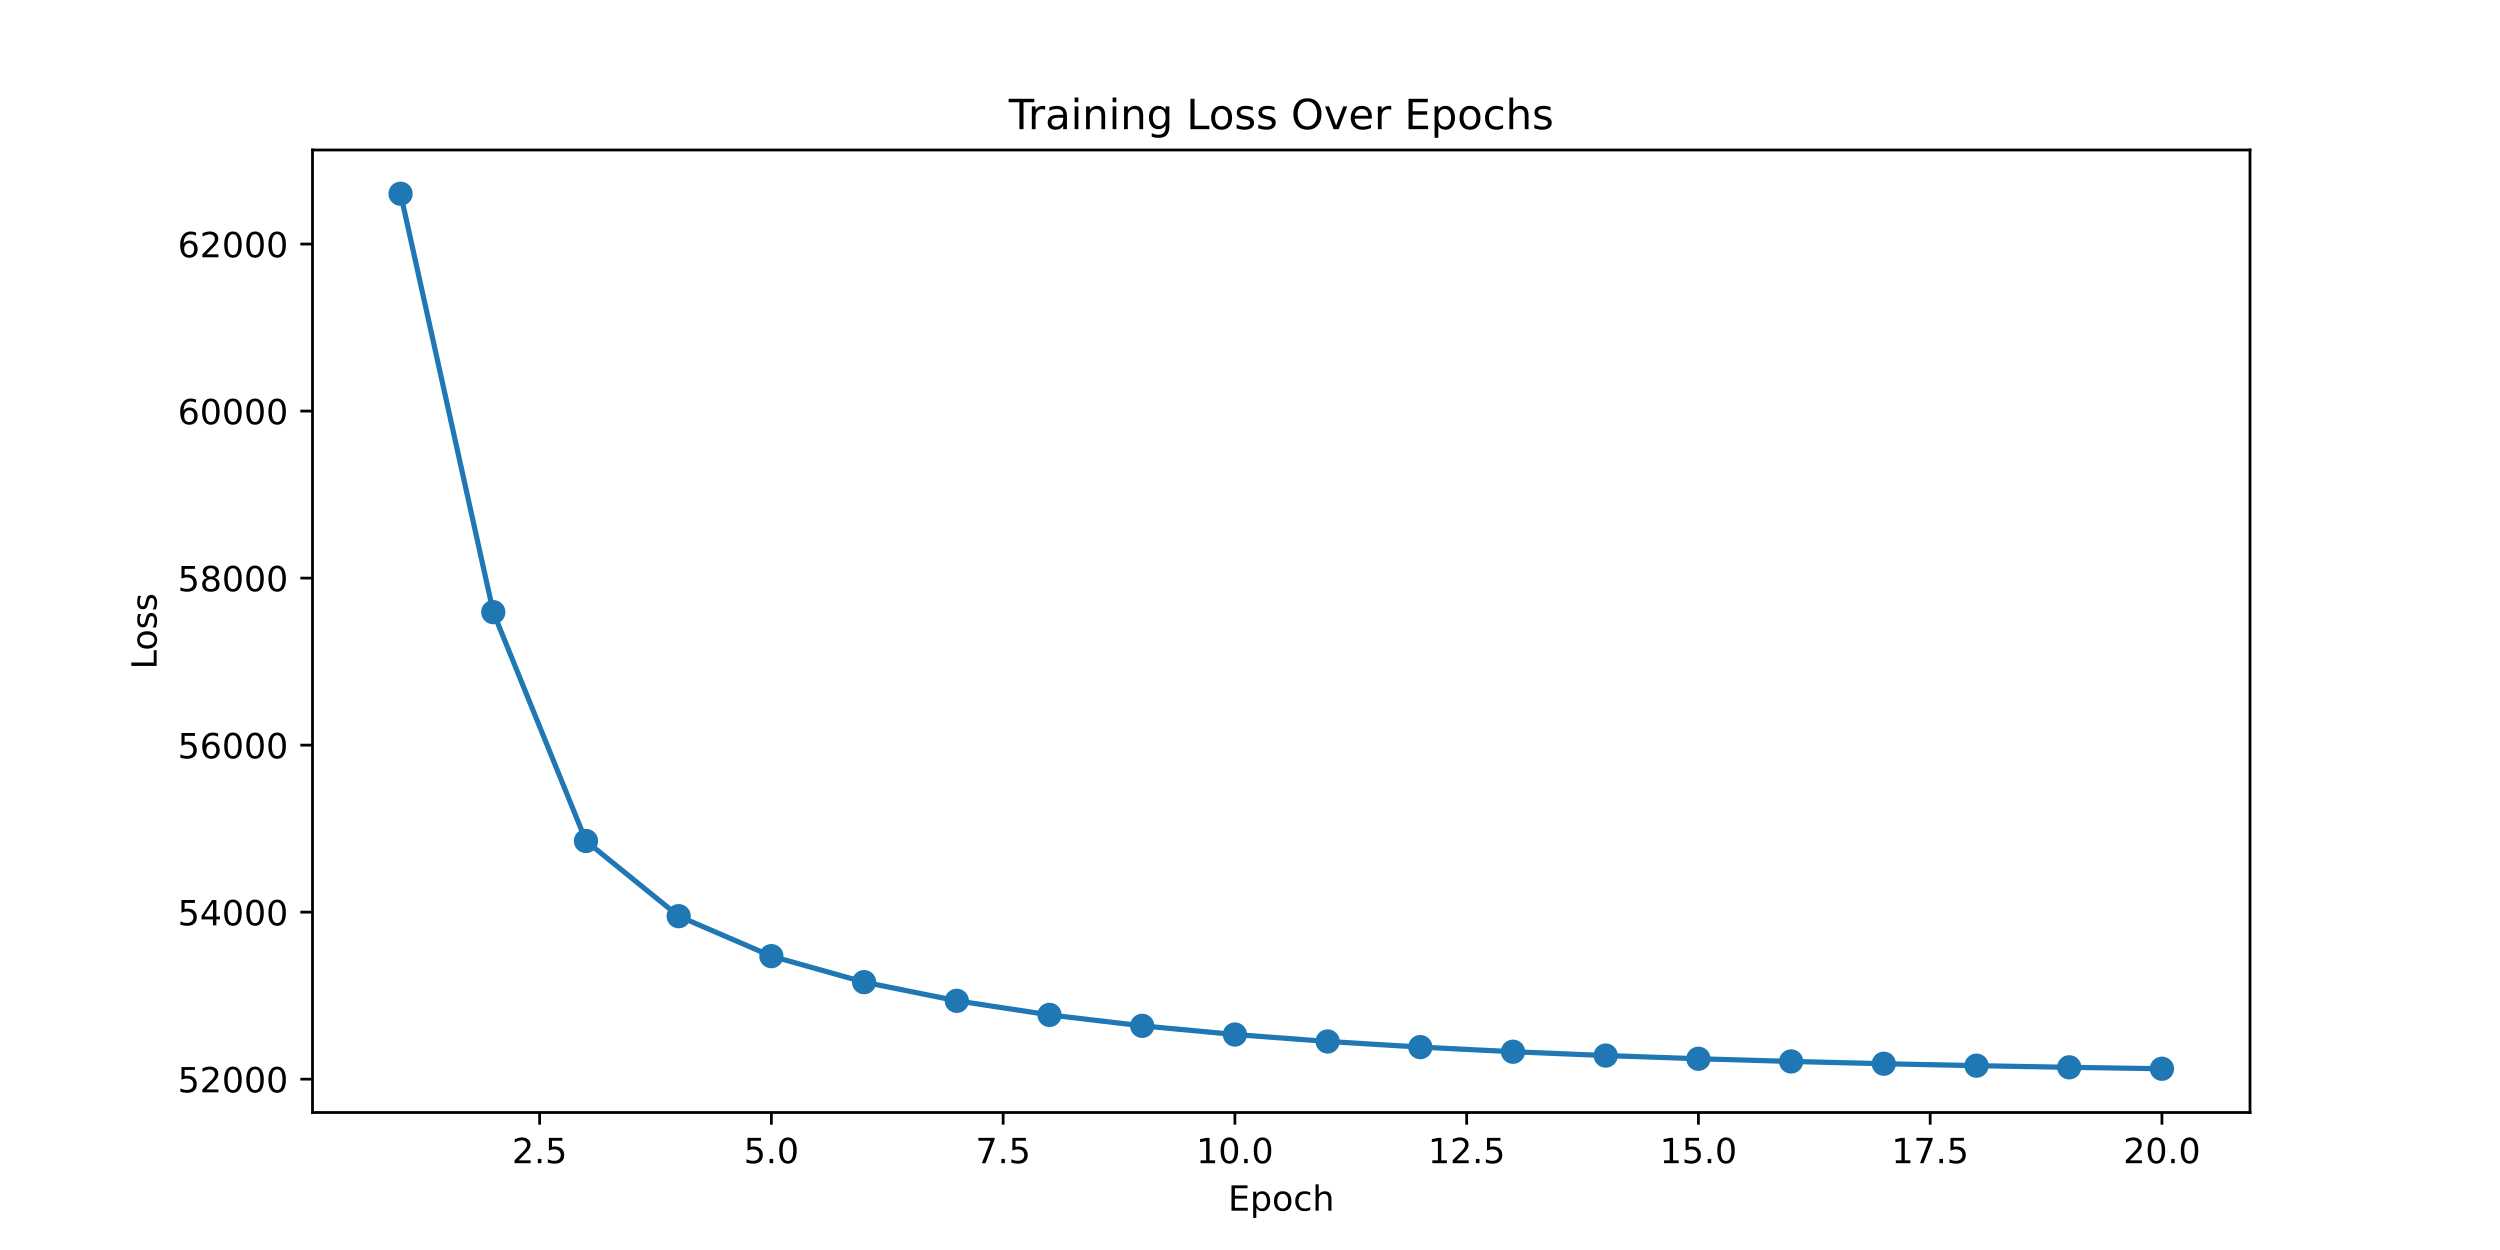
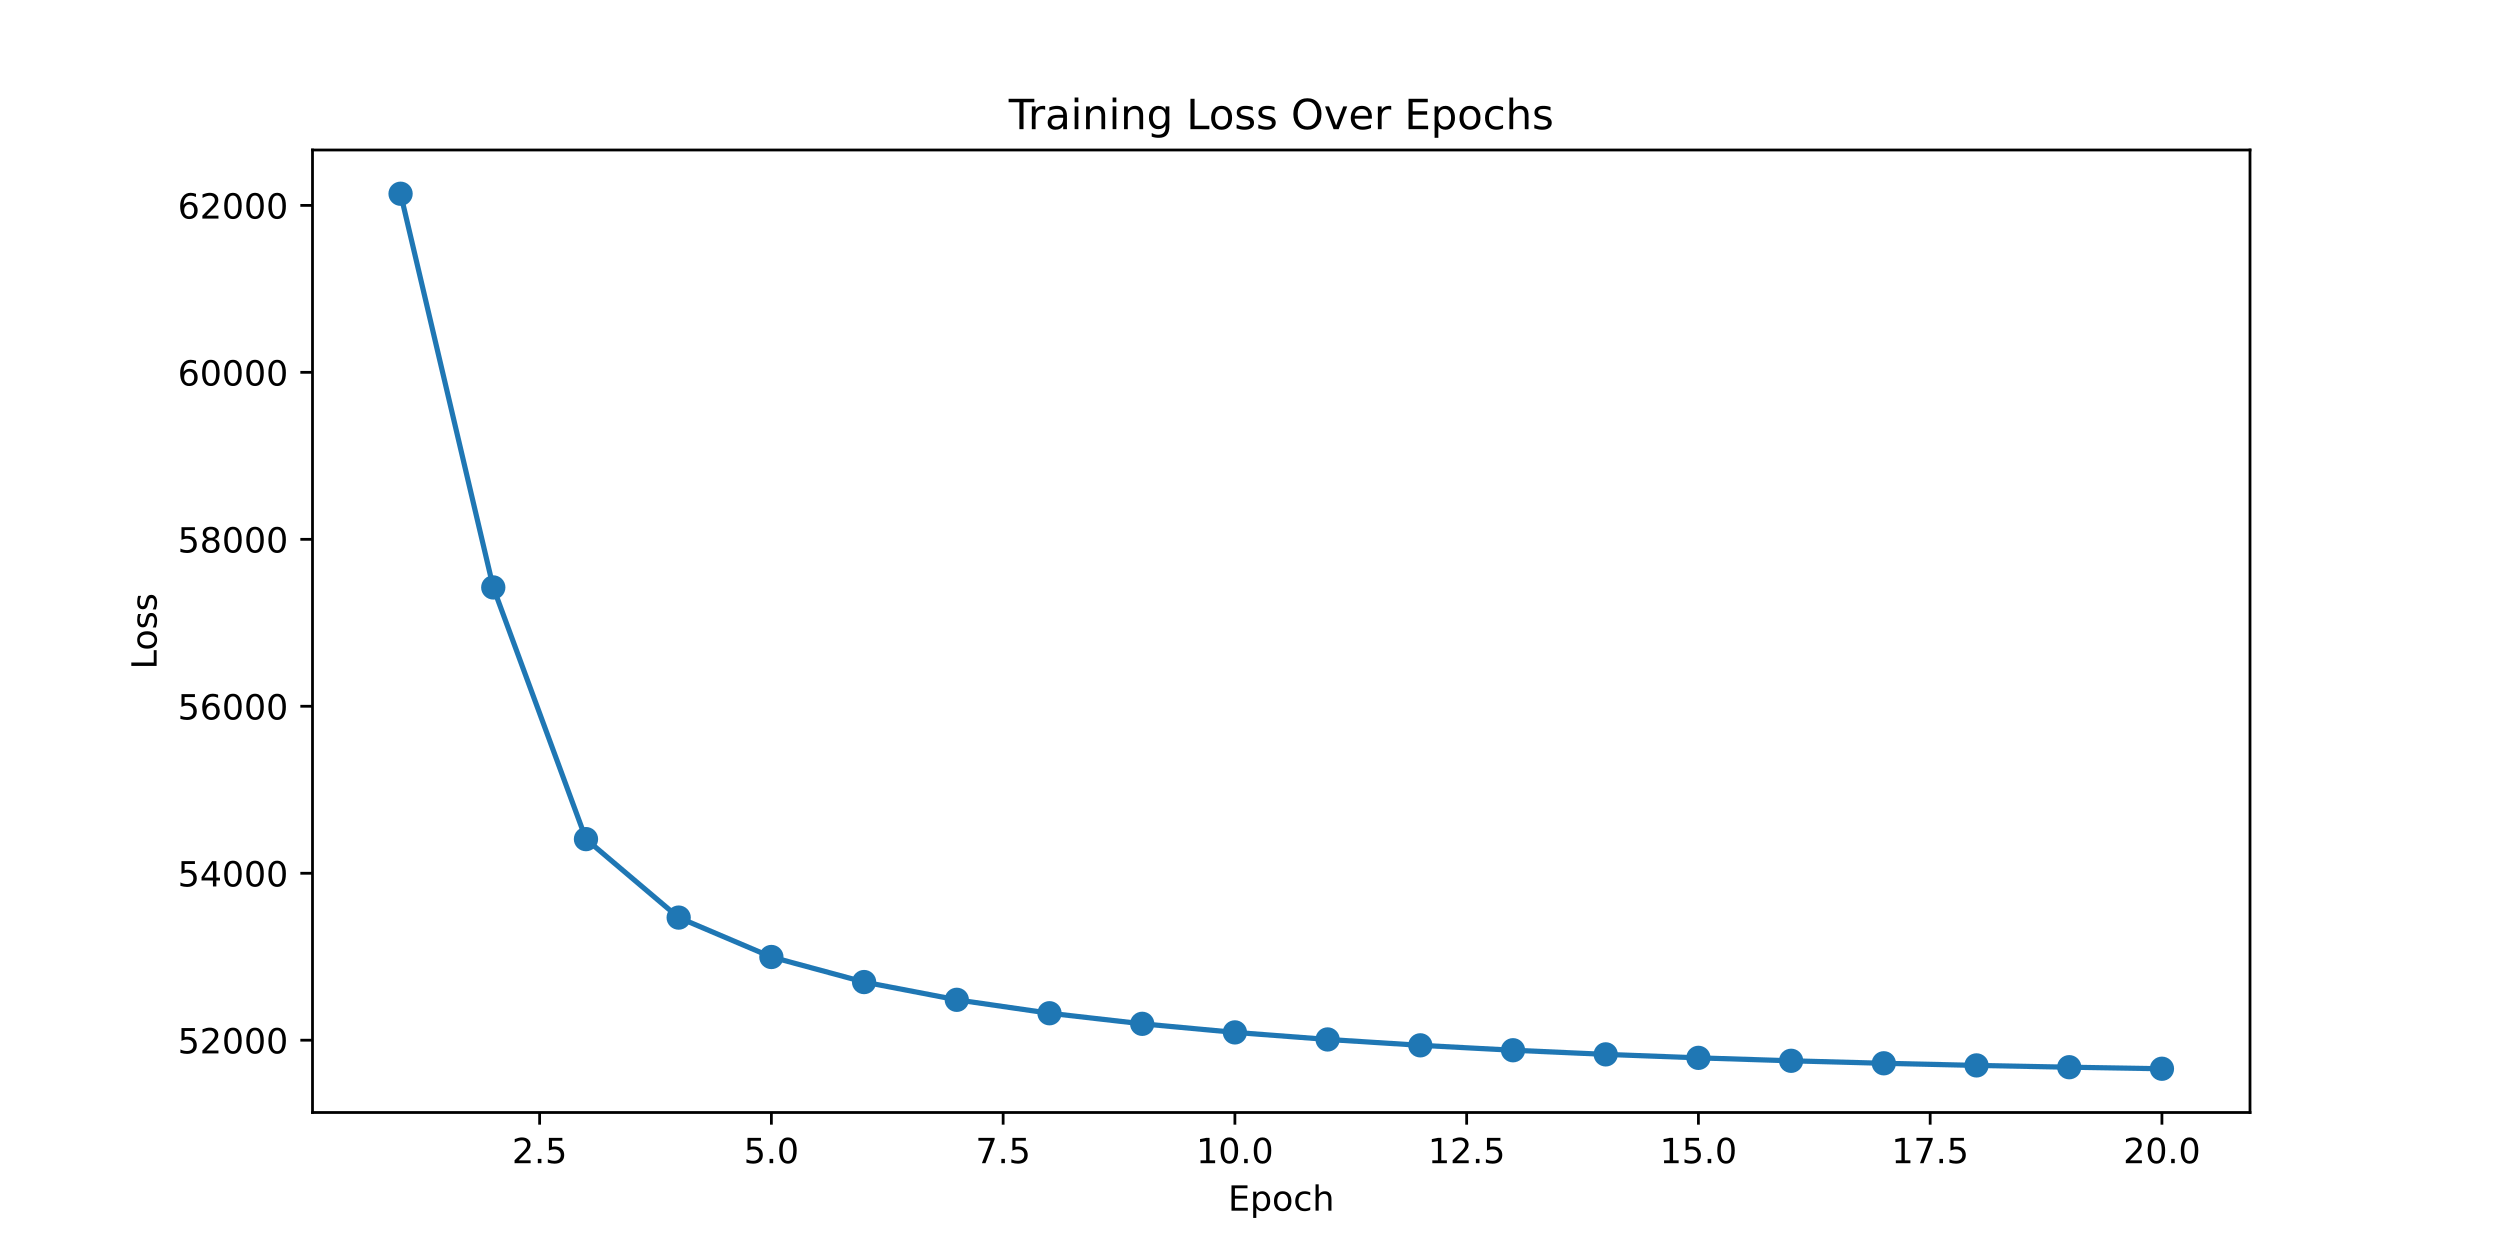
<svg xmlns="http://www.w3.org/2000/svg" xmlns:xlink="http://www.w3.org/1999/xlink" width="720pt" height="360pt" viewBox="0 0 720 360" version="1.1">
  <defs>
    <style type="text/css">*{stroke-linejoin: round; stroke-linecap: butt}</style>
  </defs>
  <g id="figure_1">
    <g id="patch_1">
      <path d="M 0 360  L 720 360  L 720 0  L 0 0  z " style="fill: #ffffff" />
    </g>
    <g id="axes_1">
      <g id="patch_2">
        <path d="M 90 320.4  L 648 320.4  L 648 43.2  L 90 43.2  z " style="fill: #ffffff" />
      </g>
      <g id="matplotlib.axis_1">
        <g id="xtick_1">
          <g id="line2d_1">
            <defs>
-               <path id="me15e7188da" d="M 0 0  L 0 3.5  " style="stroke: #000000; stroke-width: 0.8" />
+               <path id="m08161f8d42" d="M 0 0  L 0 3.5  " style="stroke: #000000; stroke-width: 0.8" />
            </defs>
            <g>
-               <use xlink:href="#me15e7188da" x="155.411" y="320.4" style="stroke: #000000; stroke-width: 0.8" />
+               <use xlink:href="#m08161f8d42" x="155.411" y="320.4" style="stroke: #000000; stroke-width: 0.8" />
            </g>
          </g>
          <g id="text_1">
            <g transform="translate(147.4599 334.9984) scale(0.1 -0.1)">
              <defs>
                <path id="DejaVuSans-32" d="M 1228 531  L 3431 531  L 3431 0  L 469 0  L 469 531  Q 828 903 1448 1529  Q 2069 2156 2228 2338  Q 2531 2678 2651 2914  Q 2772 3150 2772 3378  Q 2772 3750 2511 3984  Q 2250 4219 1831 4219  Q 1534 4219 1204 4116  Q 875 4013 500 3803  L 500 4441  Q 881 4594 1212 4672  Q 1544 4750 1819 4750  Q 2544 4750 2975 4387  Q 3406 4025 3406 3419  Q 3406 3131 3298 2873  Q 3191 2616 2906 2266  Q 2828 2175 2409 1742  Q 1991 1309 1228 531  z " transform="scale(0.015625)" />
                <path id="DejaVuSans-2e" d="M 684 794  L 1344 794  L 1344 0  L 684 0  L 684 794  z " transform="scale(0.015625)" />
                <path id="DejaVuSans-35" d="M 691 4666  L 3169 4666  L 3169 4134  L 1269 4134  L 1269 2991  Q 1406 3038 1543 3061  Q 1681 3084 1819 3084  Q 2600 3084 3056 2656  Q 3513 2228 3513 1497  Q 3513 744 3044 326  Q 2575 -91 1722 -91  Q 1428 -91 1123 -41  Q 819 9 494 109  L 494 744  Q 775 591 1075 516  Q 1375 441 1709 441  Q 2250 441 2565 725  Q 2881 1009 2881 1497  Q 2881 1984 2565 2268  Q 2250 2553 1709 2553  Q 1456 2553 1204 2497  Q 953 2441 691 2322  L 691 4666  z " transform="scale(0.015625)" />
              </defs>
              <use xlink:href="#DejaVuSans-32" />
              <use xlink:href="#DejaVuSans-2e" transform="translate(63.62305 0)" />
              <use xlink:href="#DejaVuSans-35" transform="translate(95.41016 0)" />
            </g>
          </g>
        </g>
        <g id="xtick_2">
          <g id="line2d_2">
            <g>
-               <use xlink:href="#me15e7188da" x="222.158" y="320.4" style="stroke: #000000; stroke-width: 0.8" />
+               <use xlink:href="#m08161f8d42" x="222.158" y="320.4" style="stroke: #000000; stroke-width: 0.8" />
            </g>
          </g>
          <g id="text_2">
            <g transform="translate(214.2063 334.9984) scale(0.1 -0.1)">
              <defs>
                <path id="DejaVuSans-30" d="M 2034 4250  Q 1547 4250 1301 3770  Q 1056 3291 1056 2328  Q 1056 1369 1301 889  Q 1547 409 2034 409  Q 2525 409 2770 889  Q 3016 1369 3016 2328  Q 3016 3291 2770 3770  Q 2525 4250 2034 4250  z M 2034 4750  Q 2819 4750 3233 4129  Q 3647 3509 3647 2328  Q 3647 1150 3233 529  Q 2819 -91 2034 -91  Q 1250 -91 836 529  Q 422 1150 422 2328  Q 422 3509 836 4129  Q 1250 4750 2034 4750  z " transform="scale(0.015625)" />
              </defs>
              <use xlink:href="#DejaVuSans-35" />
              <use xlink:href="#DejaVuSans-2e" transform="translate(63.62305 0)" />
              <use xlink:href="#DejaVuSans-30" transform="translate(95.41016 0)" />
            </g>
          </g>
        </g>
        <g id="xtick_3">
          <g id="line2d_3">
            <g>
-               <use xlink:href="#me15e7188da" x="288.904" y="320.4" style="stroke: #000000; stroke-width: 0.8" />
+               <use xlink:href="#m08161f8d42" x="288.904" y="320.4" style="stroke: #000000; stroke-width: 0.8" />
            </g>
          </g>
          <g id="text_3">
            <g transform="translate(280.9527 334.9984) scale(0.1 -0.1)">
              <defs>
                <path id="DejaVuSans-37" d="M 525 4666  L 3525 4666  L 3525 4397  L 1831 0  L 1172 0  L 2766 4134  L 525 4134  L 525 4666  z " transform="scale(0.015625)" />
              </defs>
              <use xlink:href="#DejaVuSans-37" />
              <use xlink:href="#DejaVuSans-2e" transform="translate(63.62305 0)" />
              <use xlink:href="#DejaVuSans-35" transform="translate(95.41016 0)" />
            </g>
          </g>
        </g>
        <g id="xtick_4">
          <g id="line2d_4">
            <g>
-               <use xlink:href="#me15e7188da" x="355.651" y="320.4" style="stroke: #000000; stroke-width: 0.8" />
+               <use xlink:href="#m08161f8d42" x="355.651" y="320.4" style="stroke: #000000; stroke-width: 0.8" />
            </g>
          </g>
          <g id="text_4">
            <g transform="translate(344.5179 334.9984) scale(0.1 -0.1)">
              <defs>
                <path id="DejaVuSans-31" d="M 794 531  L 1825 531  L 1825 4091  L 703 3866  L 703 4441  L 1819 4666  L 2450 4666  L 2450 531  L 3481 531  L 3481 0  L 794 0  L 794 531  z " transform="scale(0.015625)" />
              </defs>
              <use xlink:href="#DejaVuSans-31" />
              <use xlink:href="#DejaVuSans-30" transform="translate(63.62305 0)" />
              <use xlink:href="#DejaVuSans-2e" transform="translate(127.2461 0)" />
              <use xlink:href="#DejaVuSans-30" transform="translate(159.0332 0)" />
            </g>
          </g>
        </g>
        <g id="xtick_5">
          <g id="line2d_5">
            <g>
-               <use xlink:href="#me15e7188da" x="422.397" y="320.4" style="stroke: #000000; stroke-width: 0.8" />
+               <use xlink:href="#m08161f8d42" x="422.397" y="320.4" style="stroke: #000000; stroke-width: 0.8" />
            </g>
          </g>
          <g id="text_5">
            <g transform="translate(411.2643 334.9984) scale(0.1 -0.1)">
              <use xlink:href="#DejaVuSans-31" />
              <use xlink:href="#DejaVuSans-32" transform="translate(63.62305 0)" />
              <use xlink:href="#DejaVuSans-2e" transform="translate(127.2461 0)" />
              <use xlink:href="#DejaVuSans-35" transform="translate(159.0332 0)" />
            </g>
          </g>
        </g>
        <g id="xtick_6">
          <g id="line2d_6">
            <g>
-               <use xlink:href="#me15e7188da" x="489.144" y="320.4" style="stroke: #000000; stroke-width: 0.8" />
+               <use xlink:href="#m08161f8d42" x="489.144" y="320.4" style="stroke: #000000; stroke-width: 0.8" />
            </g>
          </g>
          <g id="text_6">
            <g transform="translate(478.0107 334.9984) scale(0.1 -0.1)">
              <use xlink:href="#DejaVuSans-31" />
              <use xlink:href="#DejaVuSans-35" transform="translate(63.62305 0)" />
              <use xlink:href="#DejaVuSans-2e" transform="translate(127.2461 0)" />
              <use xlink:href="#DejaVuSans-30" transform="translate(159.0332 0)" />
            </g>
          </g>
        </g>
        <g id="xtick_7">
          <g id="line2d_7">
            <g>
-               <use xlink:href="#me15e7188da" x="555.89" y="320.4" style="stroke: #000000; stroke-width: 0.8" />
+               <use xlink:href="#m08161f8d42" x="555.89" y="320.4" style="stroke: #000000; stroke-width: 0.8" />
            </g>
          </g>
          <g id="text_7">
            <g transform="translate(544.7571 334.9984) scale(0.1 -0.1)">
              <use xlink:href="#DejaVuSans-31" />
              <use xlink:href="#DejaVuSans-37" transform="translate(63.62305 0)" />
              <use xlink:href="#DejaVuSans-2e" transform="translate(127.2461 0)" />
              <use xlink:href="#DejaVuSans-35" transform="translate(159.0332 0)" />
            </g>
          </g>
        </g>
        <g id="xtick_8">
          <g id="line2d_8">
            <g>
-               <use xlink:href="#me15e7188da" x="622.636" y="320.4" style="stroke: #000000; stroke-width: 0.8" />
+               <use xlink:href="#m08161f8d42" x="622.636" y="320.4" style="stroke: #000000; stroke-width: 0.8" />
            </g>
          </g>
          <g id="text_8">
            <g transform="translate(611.5036 334.9984) scale(0.1 -0.1)">
              <use xlink:href="#DejaVuSans-32" />
              <use xlink:href="#DejaVuSans-30" transform="translate(63.62305 0)" />
              <use xlink:href="#DejaVuSans-2e" transform="translate(127.2461 0)" />
              <use xlink:href="#DejaVuSans-30" transform="translate(159.0332 0)" />
            </g>
          </g>
        </g>
        <g id="text_9">
          <g transform="translate(353.6891 348.6766) scale(0.1 -0.1)">
            <defs>
              <path id="DejaVuSans-45" d="M 628 4666  L 3578 4666  L 3578 4134  L 1259 4134  L 1259 2753  L 3481 2753  L 3481 2222  L 1259 2222  L 1259 531  L 3634 531  L 3634 0  L 628 0  L 628 4666  z " transform="scale(0.015625)" />
              <path id="DejaVuSans-70" d="M 1159 525  L 1159 -1331  L 581 -1331  L 581 3500  L 1159 3500  L 1159 2969  Q 1341 3281 1617 3432  Q 1894 3584 2278 3584  Q 2916 3584 3314 3078  Q 3713 2572 3713 1747  Q 3713 922 3314 415  Q 2916 -91 2278 -91  Q 1894 -91 1617 61  Q 1341 213 1159 525  z M 3116 1747  Q 3116 2381 2855 2742  Q 2594 3103 2138 3103  Q 1681 3103 1420 2742  Q 1159 2381 1159 1747  Q 1159 1113 1420 752  Q 1681 391 2138 391  Q 2594 391 2855 752  Q 3116 1113 3116 1747  z " transform="scale(0.015625)" />
              <path id="DejaVuSans-6f" d="M 1959 3097  Q 1497 3097 1228 2736  Q 959 2375 959 1747  Q 959 1119 1226 758  Q 1494 397 1959 397  Q 2419 397 2687 759  Q 2956 1122 2956 1747  Q 2956 2369 2687 2733  Q 2419 3097 1959 3097  z M 1959 3584  Q 2709 3584 3137 3096  Q 3566 2609 3566 1747  Q 3566 888 3137 398  Q 2709 -91 1959 -91  Q 1206 -91 779 398  Q 353 888 353 1747  Q 353 2609 779 3096  Q 1206 3584 1959 3584  z " transform="scale(0.015625)" />
              <path id="DejaVuSans-63" d="M 3122 3366  L 3122 2828  Q 2878 2963 2633 3030  Q 2388 3097 2138 3097  Q 1578 3097 1268 2742  Q 959 2388 959 1747  Q 959 1106 1268 751  Q 1578 397 2138 397  Q 2388 397 2633 464  Q 2878 531 3122 666  L 3122 134  Q 2881 22 2623 -34  Q 2366 -91 2075 -91  Q 1284 -91 818 406  Q 353 903 353 1747  Q 353 2603 823 3093  Q 1294 3584 2113 3584  Q 2378 3584 2631 3529  Q 2884 3475 3122 3366  z " transform="scale(0.015625)" />
              <path id="DejaVuSans-68" d="M 3513 2113  L 3513 0  L 2938 0  L 2938 2094  Q 2938 2591 2744 2837  Q 2550 3084 2163 3084  Q 1697 3084 1428 2787  Q 1159 2491 1159 1978  L 1159 0  L 581 0  L 581 4863  L 1159 4863  L 1159 2956  Q 1366 3272 1645 3428  Q 1925 3584 2291 3584  Q 2894 3584 3203 3211  Q 3513 2838 3513 2113  z " transform="scale(0.015625)" />
            </defs>
            <use xlink:href="#DejaVuSans-45" />
            <use xlink:href="#DejaVuSans-70" transform="translate(63.18359 0)" />
            <use xlink:href="#DejaVuSans-6f" transform="translate(126.6602 0)" />
            <use xlink:href="#DejaVuSans-63" transform="translate(187.8418 0)" />
            <use xlink:href="#DejaVuSans-68" transform="translate(242.8223 0)" />
          </g>
        </g>
      </g>
      <g id="matplotlib.axis_2">
        <g id="ytick_1">
          <g id="line2d_9">
            <defs>
-               <path id="me269ccc353" d="M 0 0  L -3.5 0  " style="stroke: #000000; stroke-width: 0.8" />
+               <path id="m5dd3042e78" d="M 0 0  L -3.5 0  " style="stroke: #000000; stroke-width: 0.8" />
            </defs>
            <g>
-               <use xlink:href="#me269ccc353" x="90" y="310.8" style="stroke: #000000; stroke-width: 0.8" />
+               <use xlink:href="#m5dd3042e78" x="90" y="299.582" style="stroke: #000000; stroke-width: 0.8" />
            </g>
          </g>
          <g id="text_10">
-             <g transform="translate(51.1875 314.5993) scale(0.1 -0.1)">
+             <g transform="translate(51.1875 303.3813) scale(0.1 -0.1)">
              <use xlink:href="#DejaVuSans-35" />
              <use xlink:href="#DejaVuSans-32" transform="translate(63.62305 0)" />
              <use xlink:href="#DejaVuSans-30" transform="translate(127.2461 0)" />
              <use xlink:href="#DejaVuSans-30" transform="translate(190.8691 0)" />
              <use xlink:href="#DejaVuSans-30" transform="translate(254.4922 0)" />
            </g>
          </g>
        </g>
        <g id="ytick_2">
          <g id="line2d_10">
            <g>
-               <use xlink:href="#me269ccc353" x="90" y="262.697" style="stroke: #000000; stroke-width: 0.8" />
+               <use xlink:href="#m5dd3042e78" x="90" y="251.496" style="stroke: #000000; stroke-width: 0.8" />
            </g>
          </g>
          <g id="text_11">
-             <g transform="translate(51.1875 266.4965) scale(0.1 -0.1)">
+             <g transform="translate(51.1875 255.2953) scale(0.1 -0.1)">
              <defs>
                <path id="DejaVuSans-34" d="M 2419 4116  L 825 1625  L 2419 1625  L 2419 4116  z M 2253 4666  L 3047 4666  L 3047 1625  L 3713 1625  L 3713 1100  L 3047 1100  L 3047 0  L 2419 0  L 2419 1100  L 313 1100  L 313 1709  L 2253 4666  z " transform="scale(0.015625)" />
              </defs>
              <use xlink:href="#DejaVuSans-35" />
              <use xlink:href="#DejaVuSans-34" transform="translate(63.62305 0)" />
              <use xlink:href="#DejaVuSans-30" transform="translate(127.2461 0)" />
              <use xlink:href="#DejaVuSans-30" transform="translate(190.8691 0)" />
              <use xlink:href="#DejaVuSans-30" transform="translate(254.4922 0)" />
            </g>
          </g>
        </g>
        <g id="ytick_3">
          <g id="line2d_11">
            <g>
-               <use xlink:href="#me269ccc353" x="90" y="214.594" style="stroke: #000000; stroke-width: 0.8" />
+               <use xlink:href="#m5dd3042e78" x="90" y="203.41" style="stroke: #000000; stroke-width: 0.8" />
            </g>
          </g>
          <g id="text_12">
-             <g transform="translate(51.1875 218.3937) scale(0.1 -0.1)">
+             <g transform="translate(51.1875 207.2093) scale(0.1 -0.1)">
              <defs>
                <path id="DejaVuSans-36" d="M 2113 2584  Q 1688 2584 1439 2293  Q 1191 2003 1191 1497  Q 1191 994 1439 701  Q 1688 409 2113 409  Q 2538 409 2786 701  Q 3034 994 3034 1497  Q 3034 2003 2786 2293  Q 2538 2584 2113 2584  z M 3366 4563  L 3366 3988  Q 3128 4100 2886 4159  Q 2644 4219 2406 4219  Q 1781 4219 1451 3797  Q 1122 3375 1075 2522  Q 1259 2794 1537 2939  Q 1816 3084 2150 3084  Q 2853 3084 3261 2657  Q 3669 2231 3669 1497  Q 3669 778 3244 343  Q 2819 -91 2113 -91  Q 1303 -91 875 529  Q 447 1150 447 2328  Q 447 3434 972 4092  Q 1497 4750 2381 4750  Q 2619 4750 2861 4703  Q 3103 4656 3366 4563  z " transform="scale(0.015625)" />
              </defs>
              <use xlink:href="#DejaVuSans-35" />
              <use xlink:href="#DejaVuSans-36" transform="translate(63.62305 0)" />
              <use xlink:href="#DejaVuSans-30" transform="translate(127.2461 0)" />
              <use xlink:href="#DejaVuSans-30" transform="translate(190.8691 0)" />
              <use xlink:href="#DejaVuSans-30" transform="translate(254.4922 0)" />
            </g>
          </g>
        </g>
        <g id="ytick_4">
          <g id="line2d_12">
            <g>
-               <use xlink:href="#me269ccc353" x="90" y="166.492" style="stroke: #000000; stroke-width: 0.8" />
+               <use xlink:href="#m5dd3042e78" x="90" y="155.324" style="stroke: #000000; stroke-width: 0.8" />
            </g>
          </g>
          <g id="text_13">
-             <g transform="translate(51.1875 170.2909) scale(0.1 -0.1)">
+             <g transform="translate(51.1875 159.1233) scale(0.1 -0.1)">
              <defs>
                <path id="DejaVuSans-38" d="M 2034 2216  Q 1584 2216 1326 1975  Q 1069 1734 1069 1313  Q 1069 891 1326 650  Q 1584 409 2034 409  Q 2484 409 2743 651  Q 3003 894 3003 1313  Q 3003 1734 2745 1975  Q 2488 2216 2034 2216  z M 1403 2484  Q 997 2584 770 2862  Q 544 3141 544 3541  Q 544 4100 942 4425  Q 1341 4750 2034 4750  Q 2731 4750 3128 4425  Q 3525 4100 3525 3541  Q 3525 3141 3298 2862  Q 3072 2584 2669 2484  Q 3125 2378 3379 2068  Q 3634 1759 3634 1313  Q 3634 634 3220 271  Q 2806 -91 2034 -91  Q 1263 -91 848 271  Q 434 634 434 1313  Q 434 1759 690 2068  Q 947 2378 1403 2484  z M 1172 3481  Q 1172 3119 1398 2916  Q 1625 2713 2034 2713  Q 2441 2713 2670 2916  Q 2900 3119 2900 3481  Q 2900 3844 2670 4047  Q 2441 4250 2034 4250  Q 1625 4250 1398 4047  Q 1172 3844 1172 3481  z " transform="scale(0.015625)" />
              </defs>
              <use xlink:href="#DejaVuSans-35" />
              <use xlink:href="#DejaVuSans-38" transform="translate(63.62305 0)" />
              <use xlink:href="#DejaVuSans-30" transform="translate(127.2461 0)" />
              <use xlink:href="#DejaVuSans-30" transform="translate(190.8691 0)" />
              <use xlink:href="#DejaVuSans-30" transform="translate(254.4922 0)" />
            </g>
          </g>
        </g>
        <g id="ytick_5">
          <g id="line2d_13">
            <g>
-               <use xlink:href="#me269ccc353" x="90" y="118.389" style="stroke: #000000; stroke-width: 0.8" />
+               <use xlink:href="#m5dd3042e78" x="90" y="107.238" style="stroke: #000000; stroke-width: 0.8" />
            </g>
          </g>
          <g id="text_14">
-             <g transform="translate(51.1875 122.188) scale(0.1 -0.1)">
+             <g transform="translate(51.1875 111.0373) scale(0.1 -0.1)">
              <use xlink:href="#DejaVuSans-36" />
              <use xlink:href="#DejaVuSans-30" transform="translate(63.62305 0)" />
              <use xlink:href="#DejaVuSans-30" transform="translate(127.2461 0)" />
              <use xlink:href="#DejaVuSans-30" transform="translate(190.8691 0)" />
              <use xlink:href="#DejaVuSans-30" transform="translate(254.4922 0)" />
            </g>
          </g>
        </g>
        <g id="ytick_6">
          <g id="line2d_14">
            <g>
-               <use xlink:href="#me269ccc353" x="90" y="70.286" style="stroke: #000000; stroke-width: 0.8" />
+               <use xlink:href="#m5dd3042e78" x="90" y="59.152" style="stroke: #000000; stroke-width: 0.8" />
            </g>
          </g>
          <g id="text_15">
-             <g transform="translate(51.1875 74.08521) scale(0.1 -0.1)">
+             <g transform="translate(51.1875 62.95129) scale(0.1 -0.1)">
              <use xlink:href="#DejaVuSans-36" />
              <use xlink:href="#DejaVuSans-32" transform="translate(63.62305 0)" />
              <use xlink:href="#DejaVuSans-30" transform="translate(127.2461 0)" />
              <use xlink:href="#DejaVuSans-30" transform="translate(190.8691 0)" />
              <use xlink:href="#DejaVuSans-30" transform="translate(254.4922 0)" />
            </g>
          </g>
        </g>
        <g id="text_16">
          <g transform="translate(45.10781 192.7672) rotate(-90) scale(0.1 -0.1)">
            <defs>
              <path id="DejaVuSans-4c" d="M 628 4666  L 1259 4666  L 1259 531  L 3531 531  L 3531 0  L 628 0  L 628 4666  z " transform="scale(0.015625)" />
              <path id="DejaVuSans-73" d="M 2834 3397  L 2834 2853  Q 2591 2978 2328 3040  Q 2066 3103 1784 3103  Q 1356 3103 1142 2972  Q 928 2841 928 2578  Q 928 2378 1081 2264  Q 1234 2150 1697 2047  L 1894 2003  Q 2506 1872 2764 1633  Q 3022 1394 3022 966  Q 3022 478 2636 193  Q 2250 -91 1575 -91  Q 1294 -91 989 -36  Q 684 19 347 128  L 347 722  Q 666 556 975 473  Q 1284 391 1588 391  Q 1994 391 2212 530  Q 2431 669 2431 922  Q 2431 1156 2273 1281  Q 2116 1406 1581 1522  L 1381 1569  Q 847 1681 609 1914  Q 372 2147 372 2553  Q 372 3047 722 3315  Q 1072 3584 1716 3584  Q 2034 3584 2315 3537  Q 2597 3491 2834 3397  z " transform="scale(0.015625)" />
            </defs>
            <use xlink:href="#DejaVuSans-4c" />
            <use xlink:href="#DejaVuSans-6f" transform="translate(53.96289 0)" />
            <use xlink:href="#DejaVuSans-73" transform="translate(115.1445 0)" />
            <use xlink:href="#DejaVuSans-73" transform="translate(167.2441 0)" />
          </g>
        </g>
      </g>
      <g id="line2d_15">
-         <path d="M 115.364 55.8  L 142.062 176.299  L 168.761 242.211  L 195.459 263.859  L 222.158 275.369  L 248.856 282.862  L 275.555 288.233  L 302.254 292.29  L 328.952 295.445  L 355.651 297.942  L 382.349 299.944  L 409.048 301.569  L 435.746 302.9  L 462.445 304.003  L 489.144 304.923  L 515.842 305.698  L 542.541 306.354  L 569.239 306.913  L 595.938 307.39  L 622.636 307.8  " clip-path="url(#p6c23f79ba9)" style="fill: none; stroke: #1f77b4; stroke-width: 1.5; stroke-linecap: square" />
+         <path d="M 115.364 55.8  L 142.062 169.183  L 168.761 241.668  L 195.459 264.267  L 222.158 275.614  L 248.856 282.832  L 275.555 287.948  L 302.254 291.815  L 328.952 294.863  L 355.651 297.331  L 382.349 299.364  L 409.048 301.055  L 435.746 302.471  L 462.445 303.66  L 489.144 304.663  L 515.842 305.51  L 542.541 306.228  L 569.239 306.838  L 595.938 307.357  L 622.636 307.8  " clip-path="url(#p106fb6262e)" style="fill: none; stroke: #1f77b4; stroke-width: 1.5; stroke-linecap: square" />
        <defs>
-           <path id="mb9fe1a7433" d="M 0 3  C 0.796 3 1.559 2.684 2.121 2.121  C 2.684 1.559 3 0.796 3 0  C 3 -0.796 2.684 -1.559 2.121 -2.121  C 1.559 -2.684 0.796 -3 0 -3  C -0.796 -3 -1.559 -2.684 -2.121 -2.121  C -2.684 -1.559 -3 -0.796 -3 0  C -3 0.796 -2.684 1.559 -2.121 2.121  C -1.559 2.684 -0.796 3 0 3  z " style="stroke: #1f77b4" />
+           <path id="m55b694ce6d" d="M 0 3  C 0.796 3 1.559 2.684 2.121 2.121  C 2.684 1.559 3 0.796 3 0  C 3 -0.796 2.684 -1.559 2.121 -2.121  C 1.559 -2.684 0.796 -3 0 -3  C -0.796 -3 -1.559 -2.684 -2.121 -2.121  C -2.684 -1.559 -3 -0.796 -3 0  C -3 0.796 -2.684 1.559 -2.121 2.121  C -1.559 2.684 -0.796 3 0 3  z " style="stroke: #1f77b4" />
        </defs>
-         <g clip-path="url(#p6c23f79ba9)">
-           <use xlink:href="#mb9fe1a7433" x="115.364" y="55.8" style="fill: #1f77b4; stroke: #1f77b4" />
-           <use xlink:href="#mb9fe1a7433" x="142.062" y="176.299" style="fill: #1f77b4; stroke: #1f77b4" />
-           <use xlink:href="#mb9fe1a7433" x="168.761" y="242.211" style="fill: #1f77b4; stroke: #1f77b4" />
-           <use xlink:href="#mb9fe1a7433" x="195.459" y="263.859" style="fill: #1f77b4; stroke: #1f77b4" />
-           <use xlink:href="#mb9fe1a7433" x="222.158" y="275.369" style="fill: #1f77b4; stroke: #1f77b4" />
-           <use xlink:href="#mb9fe1a7433" x="248.856" y="282.862" style="fill: #1f77b4; stroke: #1f77b4" />
-           <use xlink:href="#mb9fe1a7433" x="275.555" y="288.233" style="fill: #1f77b4; stroke: #1f77b4" />
-           <use xlink:href="#mb9fe1a7433" x="302.254" y="292.29" style="fill: #1f77b4; stroke: #1f77b4" />
-           <use xlink:href="#mb9fe1a7433" x="328.952" y="295.445" style="fill: #1f77b4; stroke: #1f77b4" />
-           <use xlink:href="#mb9fe1a7433" x="355.651" y="297.942" style="fill: #1f77b4; stroke: #1f77b4" />
-           <use xlink:href="#mb9fe1a7433" x="382.349" y="299.944" style="fill: #1f77b4; stroke: #1f77b4" />
-           <use xlink:href="#mb9fe1a7433" x="409.048" y="301.569" style="fill: #1f77b4; stroke: #1f77b4" />
-           <use xlink:href="#mb9fe1a7433" x="435.746" y="302.9" style="fill: #1f77b4; stroke: #1f77b4" />
-           <use xlink:href="#mb9fe1a7433" x="462.445" y="304.003" style="fill: #1f77b4; stroke: #1f77b4" />
-           <use xlink:href="#mb9fe1a7433" x="489.144" y="304.923" style="fill: #1f77b4; stroke: #1f77b4" />
-           <use xlink:href="#mb9fe1a7433" x="515.842" y="305.698" style="fill: #1f77b4; stroke: #1f77b4" />
-           <use xlink:href="#mb9fe1a7433" x="542.541" y="306.354" style="fill: #1f77b4; stroke: #1f77b4" />
-           <use xlink:href="#mb9fe1a7433" x="569.239" y="306.913" style="fill: #1f77b4; stroke: #1f77b4" />
-           <use xlink:href="#mb9fe1a7433" x="595.938" y="307.39" style="fill: #1f77b4; stroke: #1f77b4" />
-           <use xlink:href="#mb9fe1a7433" x="622.636" y="307.8" style="fill: #1f77b4; stroke: #1f77b4" />
+         <g clip-path="url(#p106fb6262e)">
+           <use xlink:href="#m55b694ce6d" x="115.364" y="55.8" style="fill: #1f77b4; stroke: #1f77b4" />
+           <use xlink:href="#m55b694ce6d" x="142.062" y="169.183" style="fill: #1f77b4; stroke: #1f77b4" />
+           <use xlink:href="#m55b694ce6d" x="168.761" y="241.668" style="fill: #1f77b4; stroke: #1f77b4" />
+           <use xlink:href="#m55b694ce6d" x="195.459" y="264.267" style="fill: #1f77b4; stroke: #1f77b4" />
+           <use xlink:href="#m55b694ce6d" x="222.158" y="275.614" style="fill: #1f77b4; stroke: #1f77b4" />
+           <use xlink:href="#m55b694ce6d" x="248.856" y="282.832" style="fill: #1f77b4; stroke: #1f77b4" />
+           <use xlink:href="#m55b694ce6d" x="275.555" y="287.948" style="fill: #1f77b4; stroke: #1f77b4" />
+           <use xlink:href="#m55b694ce6d" x="302.254" y="291.815" style="fill: #1f77b4; stroke: #1f77b4" />
+           <use xlink:href="#m55b694ce6d" x="328.952" y="294.863" style="fill: #1f77b4; stroke: #1f77b4" />
+           <use xlink:href="#m55b694ce6d" x="355.651" y="297.331" style="fill: #1f77b4; stroke: #1f77b4" />
+           <use xlink:href="#m55b694ce6d" x="382.349" y="299.364" style="fill: #1f77b4; stroke: #1f77b4" />
+           <use xlink:href="#m55b694ce6d" x="409.048" y="301.055" style="fill: #1f77b4; stroke: #1f77b4" />
+           <use xlink:href="#m55b694ce6d" x="435.746" y="302.471" style="fill: #1f77b4; stroke: #1f77b4" />
+           <use xlink:href="#m55b694ce6d" x="462.445" y="303.66" style="fill: #1f77b4; stroke: #1f77b4" />
+           <use xlink:href="#m55b694ce6d" x="489.144" y="304.663" style="fill: #1f77b4; stroke: #1f77b4" />
+           <use xlink:href="#m55b694ce6d" x="515.842" y="305.51" style="fill: #1f77b4; stroke: #1f77b4" />
+           <use xlink:href="#m55b694ce6d" x="542.541" y="306.228" style="fill: #1f77b4; stroke: #1f77b4" />
+           <use xlink:href="#m55b694ce6d" x="569.239" y="306.838" style="fill: #1f77b4; stroke: #1f77b4" />
+           <use xlink:href="#m55b694ce6d" x="595.938" y="307.357" style="fill: #1f77b4; stroke: #1f77b4" />
+           <use xlink:href="#m55b694ce6d" x="622.636" y="307.8" style="fill: #1f77b4; stroke: #1f77b4" />
        </g>
      </g>
      <g id="patch_3">
        <path d="M 90 320.4  L 90 43.2  " style="fill: none; stroke: #000000; stroke-width: 0.8; stroke-linejoin: miter; stroke-linecap: square" />
      </g>
      <g id="patch_4">
        <path d="M 648 320.4  L 648 43.2  " style="fill: none; stroke: #000000; stroke-width: 0.8; stroke-linejoin: miter; stroke-linecap: square" />
      </g>
      <g id="patch_5">
        <path d="M 90 320.4  L 648 320.4  " style="fill: none; stroke: #000000; stroke-width: 0.8; stroke-linejoin: miter; stroke-linecap: square" />
      </g>
      <g id="patch_6">
        <path d="M 90 43.2  L 648 43.2  " style="fill: none; stroke: #000000; stroke-width: 0.8; stroke-linejoin: miter; stroke-linecap: square" />
      </g>
      <g id="text_17">
        <g transform="translate(290.5163 37.2) scale(0.12 -0.12)">
          <defs>
            <path id="DejaVuSans-54" d="M -19 4666  L 3928 4666  L 3928 4134  L 2272 4134  L 2272 0  L 1638 0  L 1638 4134  L -19 4134  L -19 4666  z " transform="scale(0.015625)" />
            <path id="DejaVuSans-72" d="M 2631 2963  Q 2534 3019 2420 3045  Q 2306 3072 2169 3072  Q 1681 3072 1420 2755  Q 1159 2438 1159 1844  L 1159 0  L 581 0  L 581 3500  L 1159 3500  L 1159 2956  Q 1341 3275 1631 3429  Q 1922 3584 2338 3584  Q 2397 3584 2469 3576  Q 2541 3569 2628 3553  L 2631 2963  z " transform="scale(0.015625)" />
            <path id="DejaVuSans-61" d="M 2194 1759  Q 1497 1759 1228 1600  Q 959 1441 959 1056  Q 959 750 1161 570  Q 1363 391 1709 391  Q 2188 391 2477 730  Q 2766 1069 2766 1631  L 2766 1759  L 2194 1759  z M 3341 1997  L 3341 0  L 2766 0  L 2766 531  Q 2569 213 2275 61  Q 1981 -91 1556 -91  Q 1019 -91 701 211  Q 384 513 384 1019  Q 384 1609 779 1909  Q 1175 2209 1959 2209  L 2766 2209  L 2766 2266  Q 2766 2663 2505 2880  Q 2244 3097 1772 3097  Q 1472 3097 1187 3025  Q 903 2953 641 2809  L 641 3341  Q 956 3463 1253 3523  Q 1550 3584 1831 3584  Q 2591 3584 2966 3190  Q 3341 2797 3341 1997  z " transform="scale(0.015625)" />
            <path id="DejaVuSans-69" d="M 603 3500  L 1178 3500  L 1178 0  L 603 0  L 603 3500  z M 603 4863  L 1178 4863  L 1178 4134  L 603 4134  L 603 4863  z " transform="scale(0.015625)" />
            <path id="DejaVuSans-6e" d="M 3513 2113  L 3513 0  L 2938 0  L 2938 2094  Q 2938 2591 2744 2837  Q 2550 3084 2163 3084  Q 1697 3084 1428 2787  Q 1159 2491 1159 1978  L 1159 0  L 581 0  L 581 3500  L 1159 3500  L 1159 2956  Q 1366 3272 1645 3428  Q 1925 3584 2291 3584  Q 2894 3584 3203 3211  Q 3513 2838 3513 2113  z " transform="scale(0.015625)" />
            <path id="DejaVuSans-67" d="M 2906 1791  Q 2906 2416 2648 2759  Q 2391 3103 1925 3103  Q 1463 3103 1205 2759  Q 947 2416 947 1791  Q 947 1169 1205 825  Q 1463 481 1925 481  Q 2391 481 2648 825  Q 2906 1169 2906 1791  z M 3481 434  Q 3481 -459 3084 -895  Q 2688 -1331 1869 -1331  Q 1566 -1331 1297 -1286  Q 1028 -1241 775 -1147  L 775 -588  Q 1028 -725 1275 -790  Q 1522 -856 1778 -856  Q 2344 -856 2625 -561  Q 2906 -266 2906 331  L 2906 616  Q 2728 306 2450 153  Q 2172 0 1784 0  Q 1141 0 747 490  Q 353 981 353 1791  Q 353 2603 747 3093  Q 1141 3584 1784 3584  Q 2172 3584 2450 3431  Q 2728 3278 2906 2969  L 2906 3500  L 3481 3500  L 3481 434  z " transform="scale(0.015625)" />
            <path id="DejaVuSans-20" transform="scale(0.015625)" />
            <path id="DejaVuSans-4f" d="M 2522 4238  Q 1834 4238 1429 3725  Q 1025 3213 1025 2328  Q 1025 1447 1429 934  Q 1834 422 2522 422  Q 3209 422 3611 934  Q 4013 1447 4013 2328  Q 4013 3213 3611 3725  Q 3209 4238 2522 4238  z M 2522 4750  Q 3503 4750 4090 4092  Q 4678 3434 4678 2328  Q 4678 1225 4090 567  Q 3503 -91 2522 -91  Q 1538 -91 948 565  Q 359 1222 359 2328  Q 359 3434 948 4092  Q 1538 4750 2522 4750  z " transform="scale(0.015625)" />
            <path id="DejaVuSans-76" d="M 191 3500  L 800 3500  L 1894 563  L 2988 3500  L 3597 3500  L 2284 0  L 1503 0  L 191 3500  z " transform="scale(0.015625)" />
            <path id="DejaVuSans-65" d="M 3597 1894  L 3597 1613  L 953 1613  Q 991 1019 1311 708  Q 1631 397 2203 397  Q 2534 397 2845 478  Q 3156 559 3463 722  L 3463 178  Q 3153 47 2828 -22  Q 2503 -91 2169 -91  Q 1331 -91 842 396  Q 353 884 353 1716  Q 353 2575 817 3079  Q 1281 3584 2069 3584  Q 2775 3584 3186 3129  Q 3597 2675 3597 1894  z M 3022 2063  Q 3016 2534 2758 2815  Q 2500 3097 2075 3097  Q 1594 3097 1305 2825  Q 1016 2553 972 2059  L 3022 2063  z " transform="scale(0.015625)" />
          </defs>
          <use xlink:href="#DejaVuSans-54" />
          <use xlink:href="#DejaVuSans-72" transform="translate(46.33398 0)" />
          <use xlink:href="#DejaVuSans-61" transform="translate(87.44727 0)" />
          <use xlink:href="#DejaVuSans-69" transform="translate(148.7266 0)" />
          <use xlink:href="#DejaVuSans-6e" transform="translate(176.5098 0)" />
          <use xlink:href="#DejaVuSans-69" transform="translate(239.8887 0)" />
          <use xlink:href="#DejaVuSans-6e" transform="translate(267.6719 0)" />
          <use xlink:href="#DejaVuSans-67" transform="translate(331.0508 0)" />
          <use xlink:href="#DejaVuSans-20" transform="translate(394.5273 0)" />
          <use xlink:href="#DejaVuSans-4c" transform="translate(426.3145 0)" />
          <use xlink:href="#DejaVuSans-6f" transform="translate(480.2773 0)" />
          <use xlink:href="#DejaVuSans-73" transform="translate(541.459 0)" />
          <use xlink:href="#DejaVuSans-73" transform="translate(593.5586 0)" />
          <use xlink:href="#DejaVuSans-20" transform="translate(645.6582 0)" />
          <use xlink:href="#DejaVuSans-4f" transform="translate(677.4453 0)" />
          <use xlink:href="#DejaVuSans-76" transform="translate(756.1562 0)" />
          <use xlink:href="#DejaVuSans-65" transform="translate(815.3359 0)" />
          <use xlink:href="#DejaVuSans-72" transform="translate(876.8594 0)" />
          <use xlink:href="#DejaVuSans-20" transform="translate(917.9727 0)" />
          <use xlink:href="#DejaVuSans-45" transform="translate(949.7598 0)" />
          <use xlink:href="#DejaVuSans-70" transform="translate(1012.943 0)" />
          <use xlink:href="#DejaVuSans-6f" transform="translate(1076.42 0)" />
          <use xlink:href="#DejaVuSans-63" transform="translate(1137.602 0)" />
          <use xlink:href="#DejaVuSans-68" transform="translate(1192.582 0)" />
          <use xlink:href="#DejaVuSans-73" transform="translate(1255.961 0)" />
        </g>
      </g>
    </g>
  </g>
  <defs>
-     <clipPath id="p6c23f79ba9">
+     <clipPath id="p106fb6262e">
      <rect x="90" y="43.2" width="558" height="277.2" />
    </clipPath>
  </defs>
</svg>
